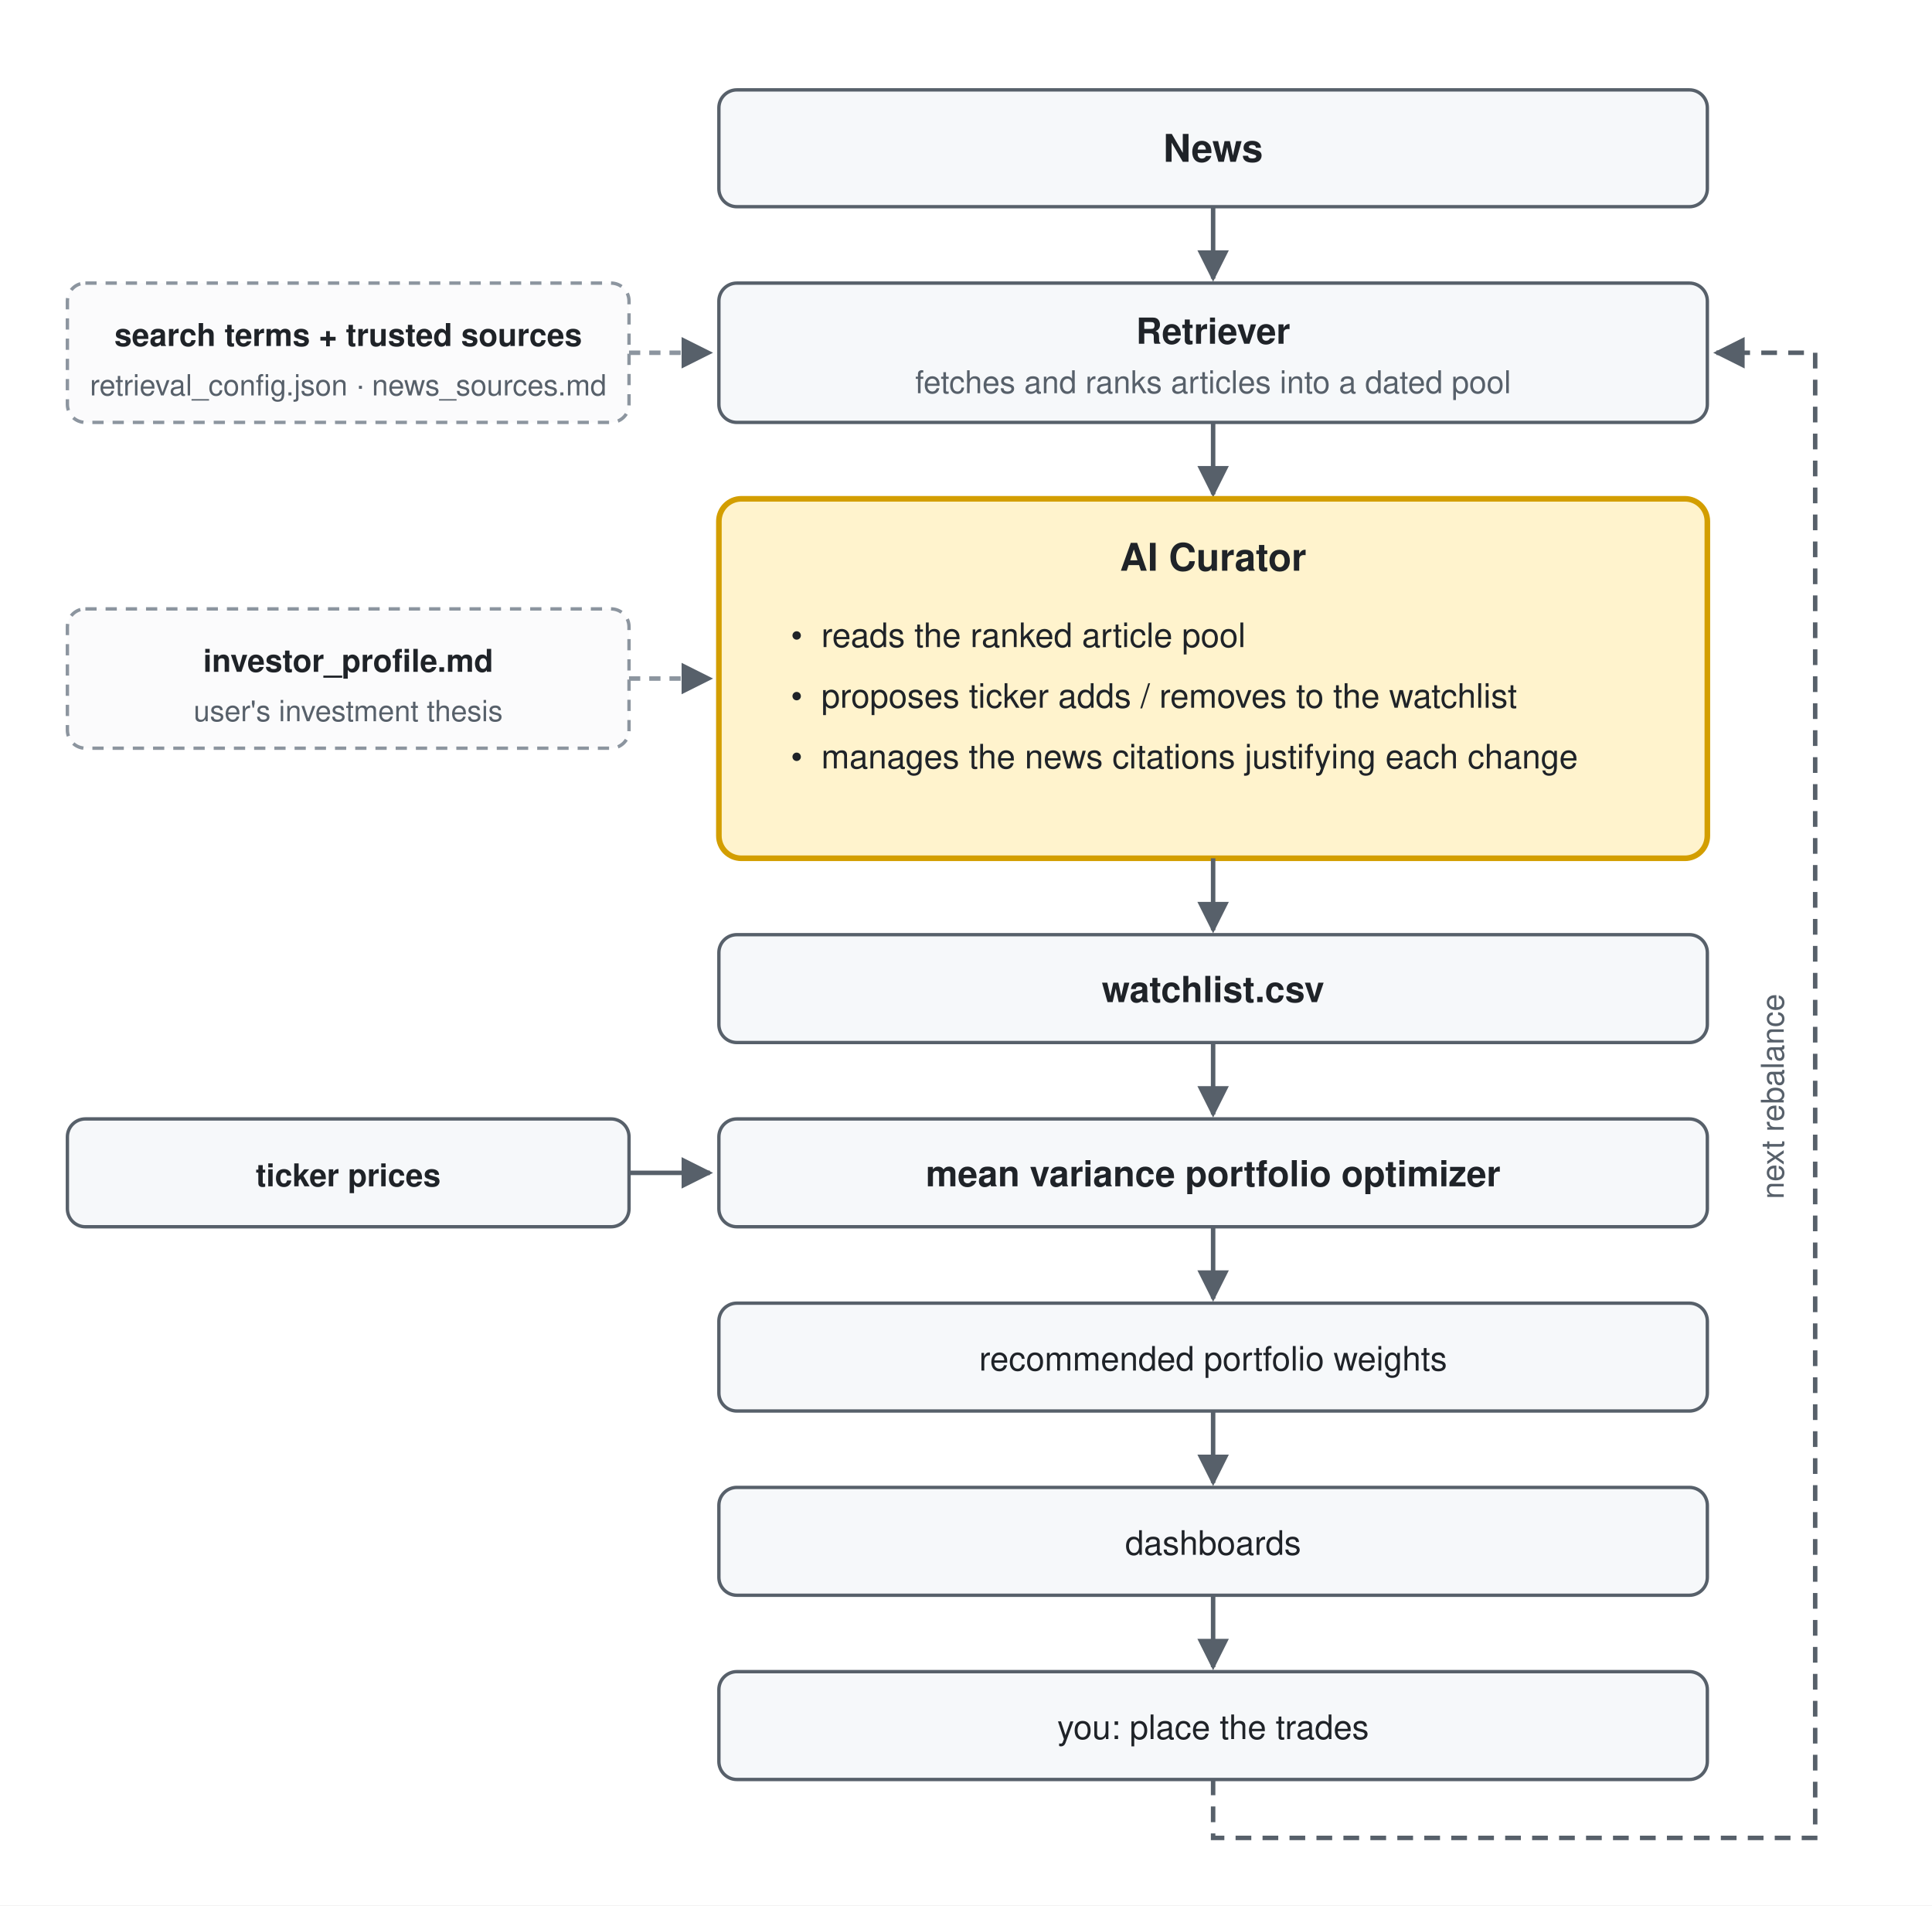
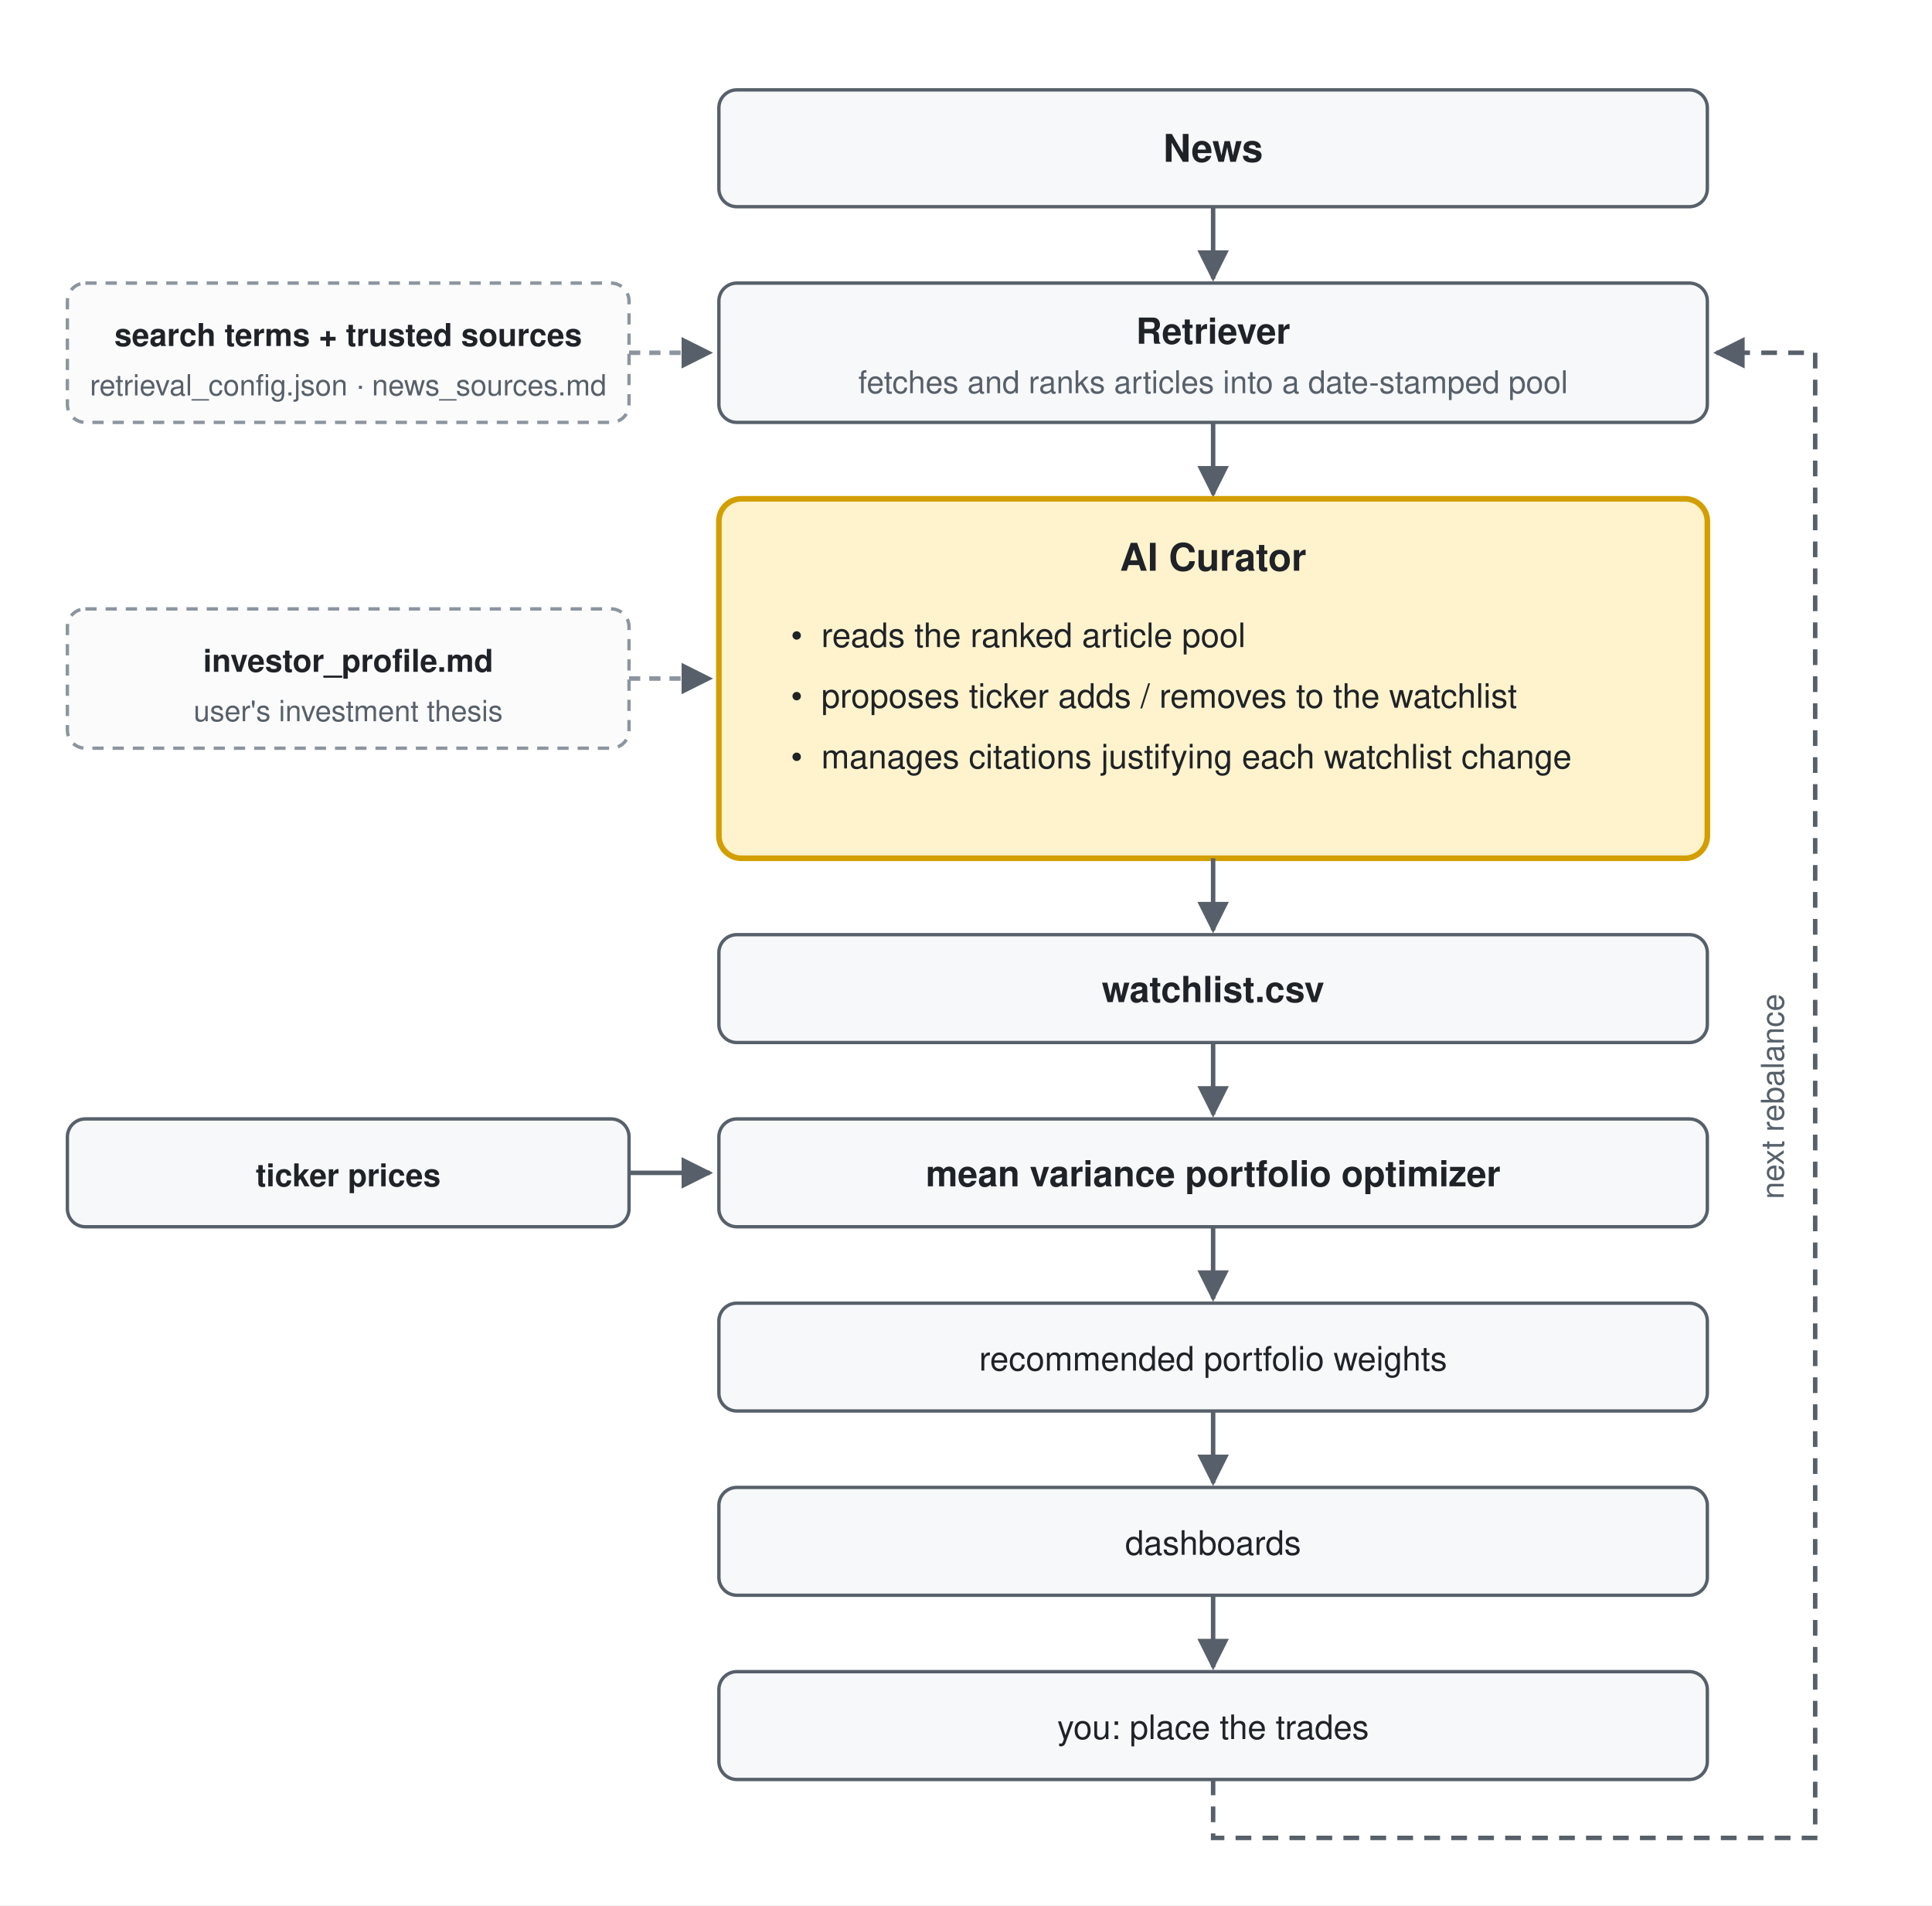
- <svg xmlns="http://www.w3.org/2000/svg" width="860" height="848" viewBox="0 0 860 848" role="img" aria-label="Top-to-bottom pipeline. News is the outside-world data source. The retriever reads your search terms and trusted sources and fetches and ranks articles into a dated pool. The AI curator reads that pool plus the user's investment thesis, proposes ticker adds and removes to the watchlist, and manages the news citations justifying each change. The curator updates watchlist.csv, which feeds the mean variance portfolio optimizer. The optimizer also reads ticker prices and outputs recommended portfolio weights, which are rendered as dashboards, after which you place the trades, looping back to the retriever at the next rebalance.">
+ <svg xmlns="http://www.w3.org/2000/svg" width="860" height="848" viewBox="0 0 860 848" role="img" aria-label="Top-to-bottom pipeline. News is the outside-world data source. The retriever reads your search terms and trusted sources and fetches and ranks articles into a date-stamped pool. The AI curator reads that pool plus the user's investment thesis, proposes ticker adds and removes to the watchlist, and manages citations justifying each watchlist change. The curator updates watchlist.csv, which feeds the mean variance portfolio optimizer. The optimizer also reads ticker prices and outputs recommended portfolio weights, which are rendered as dashboards, after which you place the trades, looping back to the retriever at the next rebalance.">
  <defs>
    <marker id="arw" viewBox="0 0 10 10" refX="9" refY="5" markerWidth="7" markerHeight="7" orient="auto-start-reverse">
      <path d="M0,0 L10,5 L0,10 z" fill="#57606a" />
    </marker>
  </defs>
  <rect x="0" y="0" width="860" height="848" fill="#ffffff" />
  <rect x="320" y="40" width="440" height="52" rx="8" fill="#f6f8fa" stroke="#57606a" stroke-width="1.5" />
  <text x="540" y="72" text-anchor="middle" font-family="-apple-system,BlinkMacSystemFont,Segoe UI,Helvetica,Arial,sans-serif" font-size="17" font-weight="600" fill="#1f2328">News</text>
  <line x1="540" y1="92" x2="540" y2="124" stroke="#57606a" stroke-width="2" marker-end="url(#arw)" />
  <rect x="30" y="126" width="250" height="62" rx="8" fill="#fbfbfc" stroke="#8c959f" stroke-width="1.5" stroke-dasharray="5 4" />
  <text x="155" y="154" text-anchor="middle" font-family="-apple-system,BlinkMacSystemFont,Segoe UI,Helvetica,Arial,sans-serif" font-size="14" font-weight="600" fill="#1f2328">search terms + trusted sources</text>
  <text x="155" y="176" text-anchor="middle" font-family="-apple-system,BlinkMacSystemFont,Segoe UI,Helvetica,Arial,sans-serif" font-size="13" fill="#57606a">retrieval_config.json · news_sources.md</text>
  <line x1="280" y1="157" x2="316" y2="157" stroke="#8c959f" stroke-width="2" stroke-dasharray="5 4" marker-end="url(#arw)" />
  <rect x="320" y="126" width="440" height="62" rx="8" fill="#f6f8fa" stroke="#57606a" stroke-width="1.5" />
  <text x="540" y="153" text-anchor="middle" font-family="-apple-system,BlinkMacSystemFont,Segoe UI,Helvetica,Arial,sans-serif" font-size="16" font-weight="600" fill="#1f2328">Retriever</text>
-   <text x="540" y="175" text-anchor="middle" font-family="-apple-system,BlinkMacSystemFont,Segoe UI,Helvetica,Arial,sans-serif" font-size="14" fill="#57606a">fetches and ranks articles into a dated pool</text>
+   <text x="540" y="175" text-anchor="middle" font-family="-apple-system,BlinkMacSystemFont,Segoe UI,Helvetica,Arial,sans-serif" font-size="14" fill="#57606a">fetches and ranks articles into a date-stamped pool</text>
  <line x1="540" y1="188" x2="540" y2="220" stroke="#57606a" stroke-width="2" marker-end="url(#arw)" />
  <rect x="30" y="271" width="250" height="62" rx="8" fill="#fbfbfc" stroke="#8c959f" stroke-width="1.5" stroke-dasharray="5 4" />
  <text x="155" y="299" text-anchor="middle" font-family="-apple-system,BlinkMacSystemFont,Segoe UI,Helvetica,Arial,sans-serif" font-size="14" font-weight="600" fill="#1f2328">investor_profile.md</text>
  <text x="155" y="321" text-anchor="middle" font-family="-apple-system,BlinkMacSystemFont,Segoe UI,Helvetica,Arial,sans-serif" font-size="13" fill="#57606a">user's investment thesis</text>
  <line x1="280" y1="302" x2="316" y2="302" stroke="#8c959f" stroke-width="2" stroke-dasharray="5 4" marker-end="url(#arw)" />
  <rect x="320" y="222" width="440" height="160" rx="10" fill="#fff3cd" stroke="#d39e00" stroke-width="2.5" />
  <text x="540" y="254" text-anchor="middle" font-family="-apple-system,BlinkMacSystemFont,Segoe UI,Helvetica,Arial,sans-serif" font-size="17" font-weight="600" fill="#1f2328">AI Curator</text>
  <text x="352" y="288" font-family="-apple-system,BlinkMacSystemFont,Segoe UI,Helvetica,Arial,sans-serif" font-size="15" fill="#1f2328">•  reads the ranked article pool</text>
  <text x="352" y="315" font-family="-apple-system,BlinkMacSystemFont,Segoe UI,Helvetica,Arial,sans-serif" font-size="15" fill="#1f2328">•  proposes ticker adds / removes to the watchlist</text>
-   <text x="352" y="342" font-family="-apple-system,BlinkMacSystemFont,Segoe UI,Helvetica,Arial,sans-serif" font-size="15" fill="#1f2328">•  manages the news citations justifying each change</text>
+   <text x="352" y="342" font-family="-apple-system,BlinkMacSystemFont,Segoe UI,Helvetica,Arial,sans-serif" font-size="15" fill="#1f2328">•  manages citations justifying each watchlist change</text>
  <line x1="540" y1="382" x2="540" y2="414" stroke="#57606a" stroke-width="2" marker-end="url(#arw)" />
  <rect x="320" y="416" width="440" height="48" rx="8" fill="#f6f8fa" stroke="#57606a" stroke-width="1.5" />
  <text x="540" y="446" text-anchor="middle" font-family="-apple-system,BlinkMacSystemFont,Segoe UI,Helvetica,Arial,sans-serif" font-size="16" font-weight="600" fill="#1f2328">watchlist.csv</text>
  <line x1="540" y1="464" x2="540" y2="496" stroke="#57606a" stroke-width="2" marker-end="url(#arw)" />
  <rect x="30" y="498" width="250" height="48" rx="8" fill="#f6f8fa" stroke="#57606a" stroke-width="1.5" />
  <text x="155" y="528" text-anchor="middle" font-family="-apple-system,BlinkMacSystemFont,Segoe UI,Helvetica,Arial,sans-serif" font-size="14" font-weight="600" fill="#1f2328">ticker prices</text>
  <line x1="280" y1="522" x2="316" y2="522" stroke="#57606a" stroke-width="2" marker-end="url(#arw)" />
  <rect x="320" y="498" width="440" height="48" rx="8" fill="#f6f8fa" stroke="#57606a" stroke-width="1.5" />
  <text x="540" y="528" text-anchor="middle" font-family="-apple-system,BlinkMacSystemFont,Segoe UI,Helvetica,Arial,sans-serif" font-size="16" font-weight="600" fill="#1f2328">mean variance portfolio optimizer</text>
  <line x1="540" y1="546" x2="540" y2="578" stroke="#57606a" stroke-width="2" marker-end="url(#arw)" />
  <rect x="320" y="580" width="440" height="48" rx="8" fill="#f6f8fa" stroke="#57606a" stroke-width="1.5" />
  <text x="540" y="610" text-anchor="middle" font-family="-apple-system,BlinkMacSystemFont,Segoe UI,Helvetica,Arial,sans-serif" font-size="15" fill="#1f2328">recommended portfolio weights</text>
  <line x1="540" y1="628" x2="540" y2="660" stroke="#57606a" stroke-width="2" marker-end="url(#arw)" />
  <rect x="320" y="662" width="440" height="48" rx="8" fill="#f6f8fa" stroke="#57606a" stroke-width="1.5" />
  <text x="540" y="692" text-anchor="middle" font-family="-apple-system,BlinkMacSystemFont,Segoe UI,Helvetica,Arial,sans-serif" font-size="15" fill="#1f2328">dashboards</text>
  <line x1="540" y1="710" x2="540" y2="742" stroke="#57606a" stroke-width="2" marker-end="url(#arw)" />
  <rect x="320" y="744" width="440" height="48" rx="8" fill="#f6f8fa" stroke="#57606a" stroke-width="1.5" />
  <text x="540" y="774" text-anchor="middle" font-family="-apple-system,BlinkMacSystemFont,Segoe UI,Helvetica,Arial,sans-serif" font-size="15" fill="#1f2328">you: place the trades</text>
  <path d="M 540 792 L 540 818 L 808 818 L 808 157 L 764 157" fill="none" stroke="#57606a" stroke-width="2" stroke-dasharray="7 5" marker-end="url(#arw)" />
  <text x="794" y="488" text-anchor="middle" transform="rotate(-90 794 488)" font-family="-apple-system,BlinkMacSystemFont,Segoe UI,Helvetica,Arial,sans-serif" font-size="14" fill="#57606a">next rebalance</text>
</svg>
